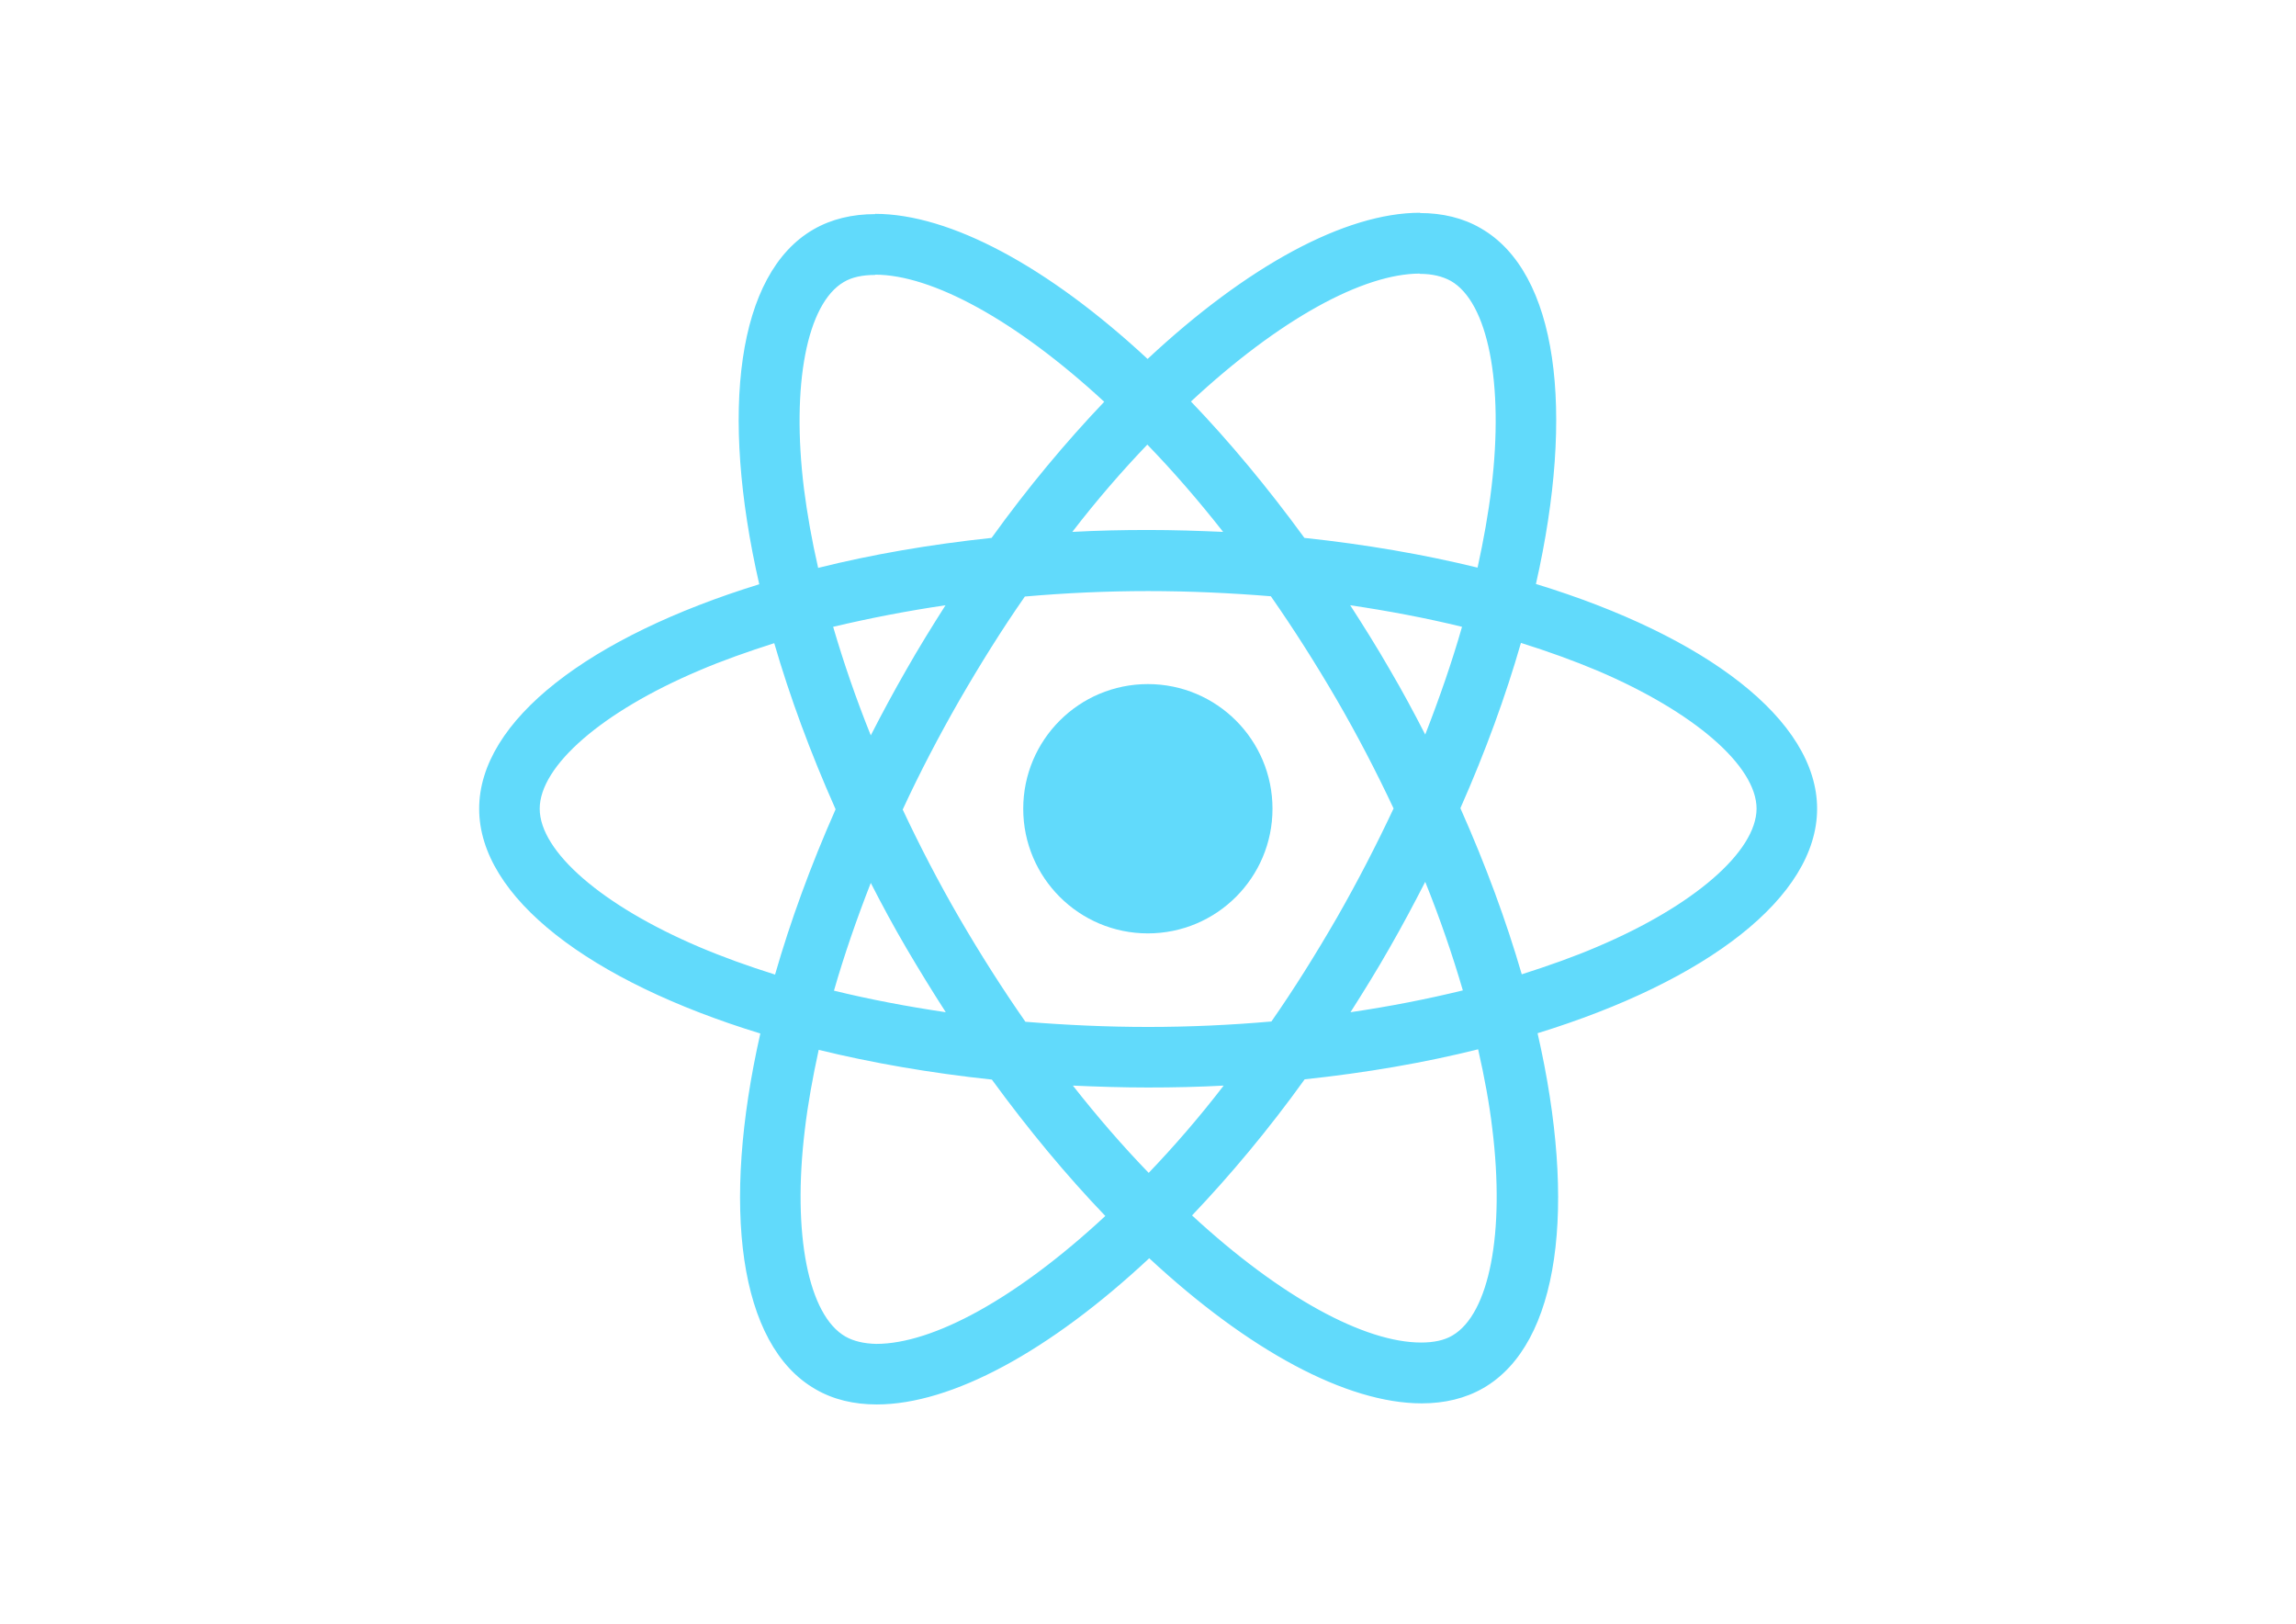
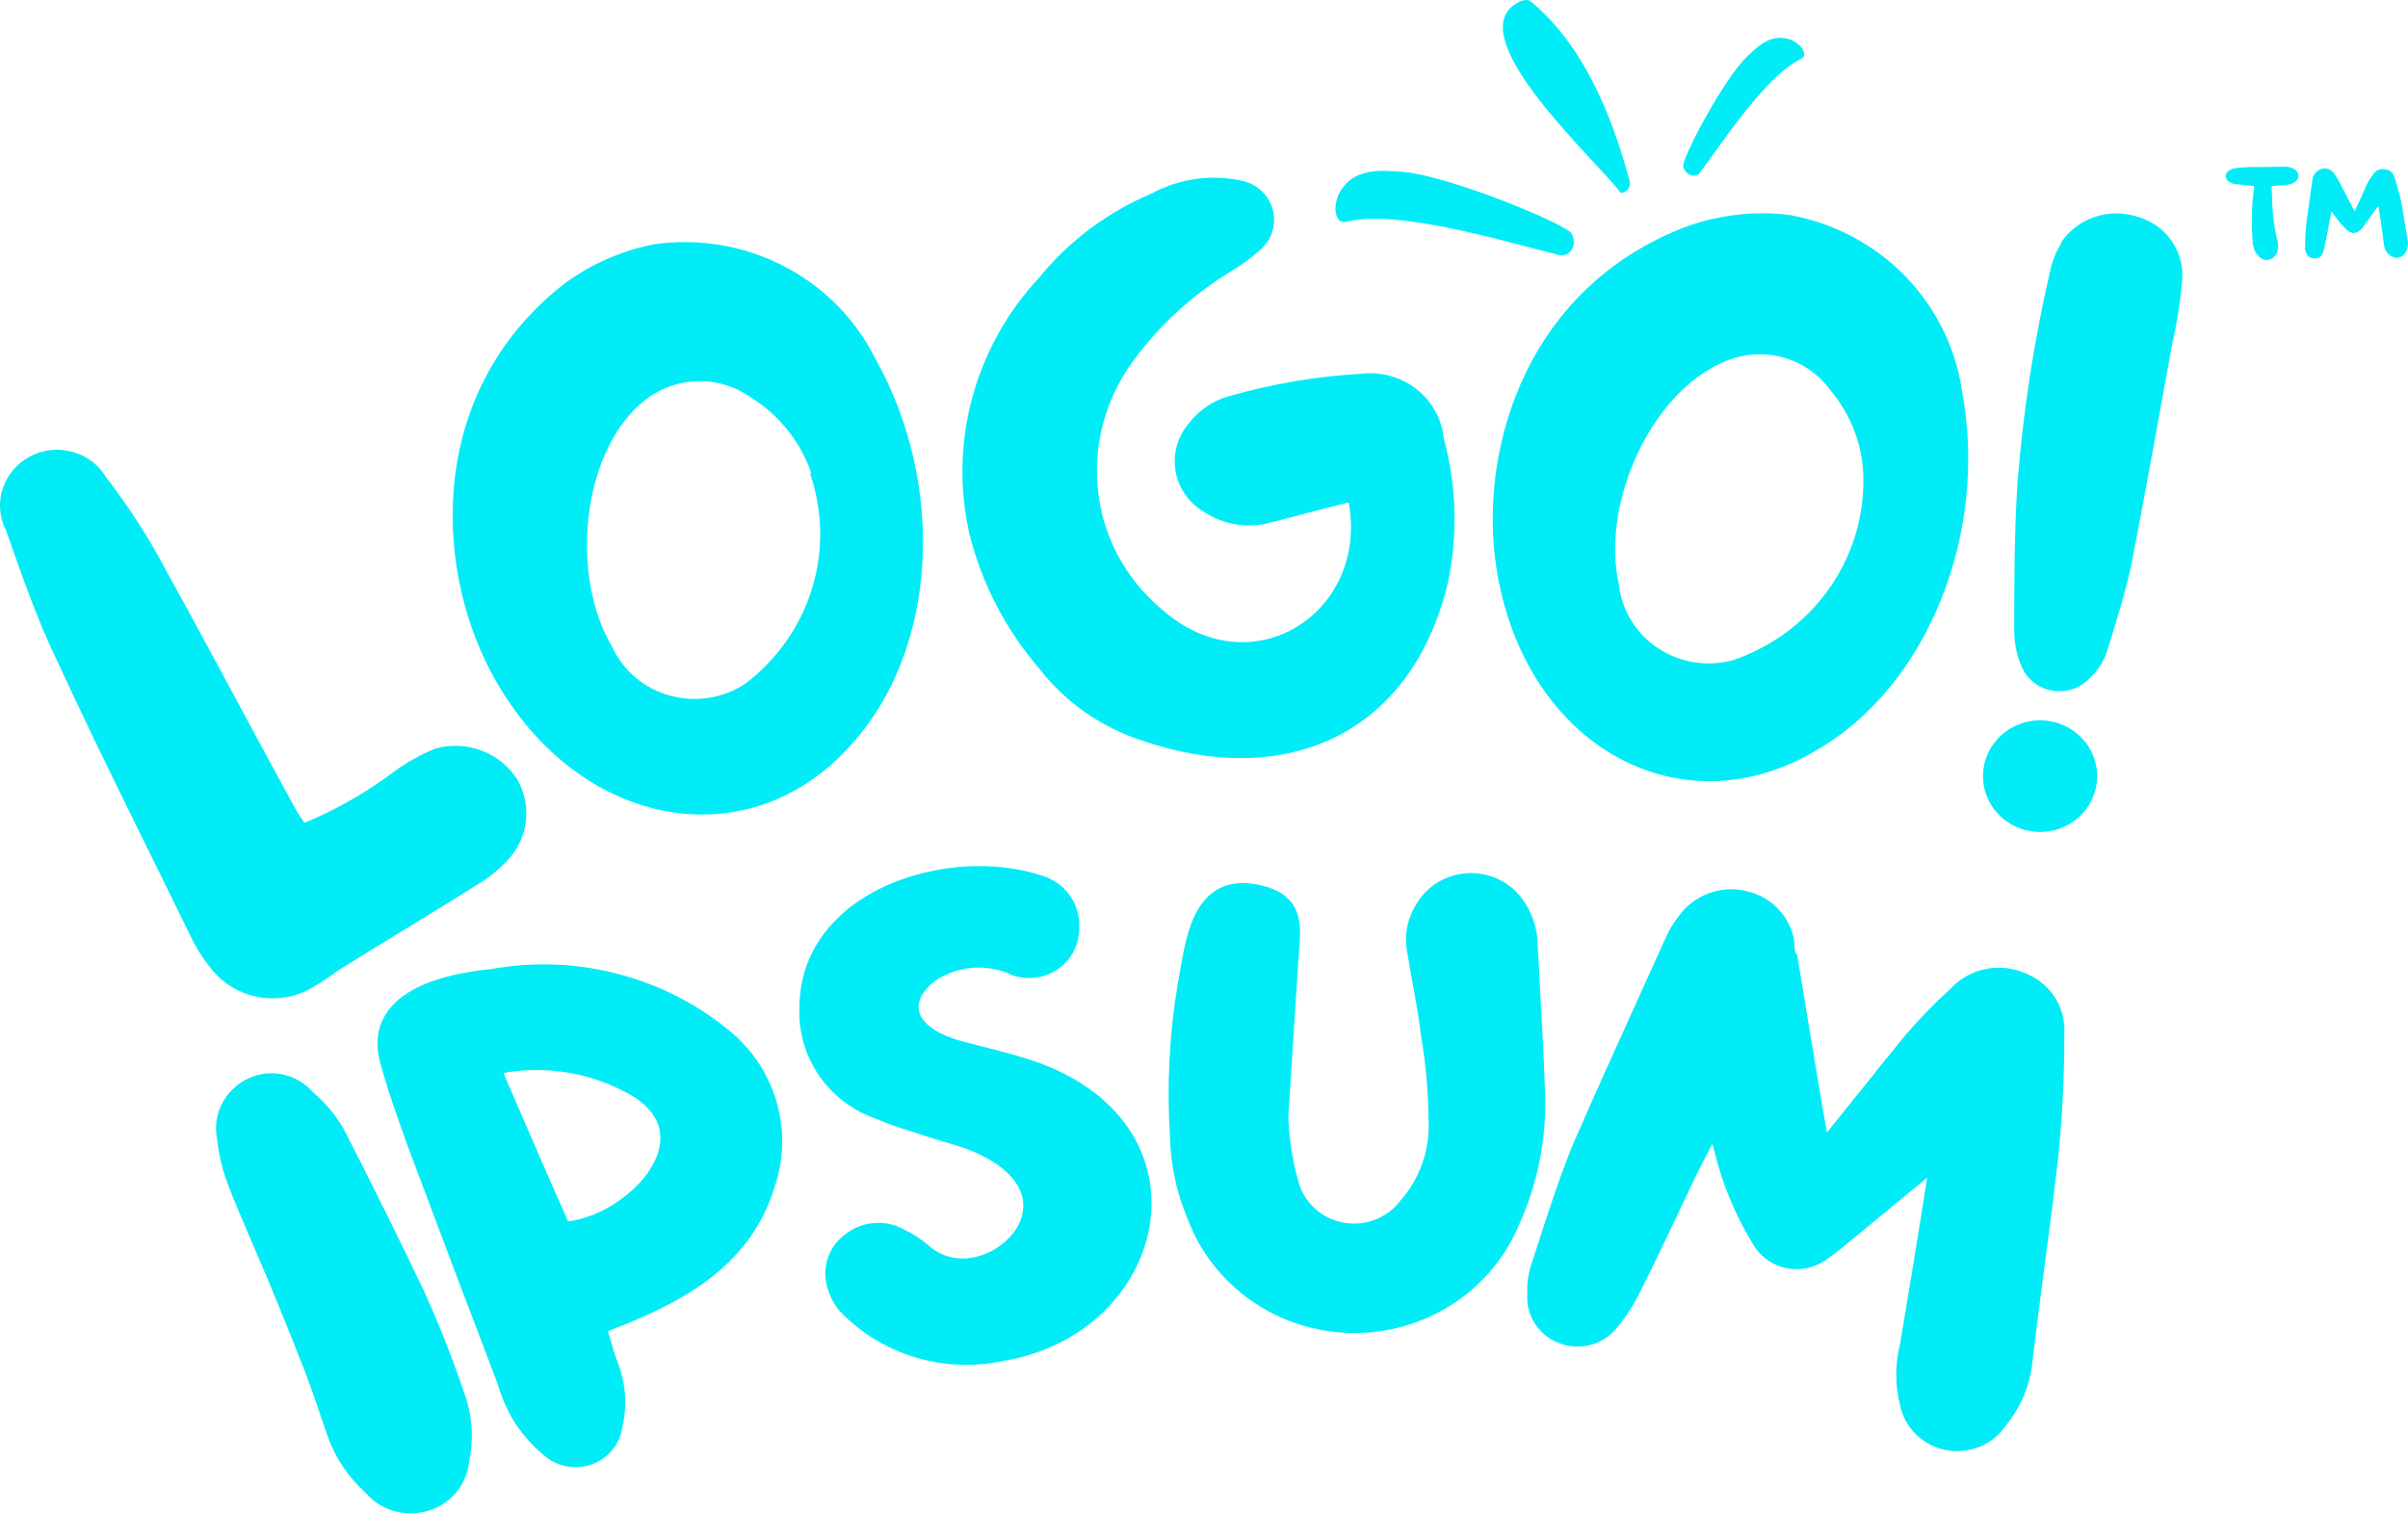
- <svg xmlns="http://www.w3.org/2000/svg" viewBox="0 0 841.9 595.3">
-   <g fill="#61DAFB">
-     <path d="M666.3 296.5c0-32.5-40.7-63.3-103.1-82.4 14.4-63.6 8-114.2-20.2-130.4-6.5-3.8-14.1-5.6-22.4-5.6v22.3c4.6 0 8.3.9 11.4 2.6 13.6 7.8 19.5 37.5 14.9 75.7-1.1 9.4-2.9 19.3-5.1 29.4-19.6-4.8-41-8.5-63.5-10.9-13.5-18.5-27.5-35.3-41.6-50 32.6-30.3 63.2-46.9 84-46.9V78c-27.5 0-63.5 19.6-99.9 53.6-36.4-33.8-72.4-53.2-99.9-53.2v22.3c20.7 0 51.4 16.5 84 46.6-14 14.7-28 31.4-41.3 49.9-22.6 2.4-44 6.1-63.6 11-2.3-10-4-19.7-5.2-29-4.7-38.2 1.1-67.9 14.6-75.8 3-1.8 6.9-2.6 11.5-2.6V78.5c-8.4 0-16 1.8-22.6 5.6-28.1 16.2-34.4 66.7-19.9 130.1-62.2 19.2-102.7 49.9-102.7 82.3 0 32.5 40.7 63.3 103.1 82.4-14.4 63.6-8 114.2 20.2 130.4 6.5 3.8 14.1 5.6 22.5 5.6 27.5 0 63.5-19.6 99.9-53.6 36.4 33.8 72.4 53.2 99.9 53.2 8.4 0 16-1.8 22.6-5.6 28.1-16.2 34.4-66.7 19.9-130.1 62-19.1 102.5-49.9 102.5-82.3zm-130.2-66.7c-3.7 12.9-8.3 26.2-13.5 39.5-4.1-8-8.4-16-13.1-24-4.6-8-9.5-15.8-14.4-23.4 14.2 2.1 27.9 4.7 41 7.9zm-45.8 106.5c-7.8 13.5-15.8 26.3-24.1 38.2-14.9 1.3-30 2-45.2 2-15.1 0-30.2-.7-45-1.9-8.3-11.9-16.4-24.6-24.2-38-7.6-13.1-14.5-26.4-20.8-39.8 6.2-13.4 13.2-26.8 20.7-39.9 7.8-13.5 15.8-26.3 24.1-38.2 14.9-1.3 30-2 45.2-2 15.1 0 30.2.7 45 1.9 8.3 11.9 16.4 24.6 24.2 38 7.6 13.1 14.5 26.4 20.8 39.8-6.3 13.4-13.2 26.8-20.7 39.9zm32.3-13c5.4 13.4 10 26.8 13.8 39.8-13.1 3.2-26.9 5.9-41.2 8 4.9-7.7 9.8-15.6 14.4-23.7 4.6-8 8.9-16.1 13-24.1zM421.2 430c-9.3-9.6-18.6-20.3-27.8-32 9 .4 18.2.7 27.5.7 9.4 0 18.7-.2 27.8-.7-9 11.7-18.3 22.4-27.5 32zm-74.4-58.9c-14.2-2.1-27.9-4.7-41-7.9 3.7-12.9 8.3-26.2 13.5-39.5 4.1 8 8.4 16 13.1 24 4.7 8 9.5 15.8 14.4 23.4zM420.7 163c9.3 9.6 18.6 20.3 27.8 32-9-.4-18.2-.7-27.5-.7-9.4 0-18.7.2-27.8.7 9-11.7 18.3-22.4 27.5-32zm-74 58.9c-4.9 7.7-9.8 15.6-14.4 23.7-4.6 8-8.9 16-13 24-5.4-13.4-10-26.8-13.8-39.8 13.1-3.1 26.9-5.8 41.2-7.9zm-90.5 125.2c-35.4-15.1-58.3-34.9-58.3-50.6 0-15.7 22.9-35.6 58.3-50.6 8.6-3.7 18-7 27.7-10.1 5.7 19.6 13.2 40 22.5 60.9-9.2 20.8-16.6 41.1-22.2 60.6-9.9-3.1-19.3-6.5-28-10.2zM310 490c-13.6-7.8-19.5-37.5-14.9-75.7 1.1-9.4 2.9-19.3 5.1-29.4 19.6 4.8 41 8.5 63.5 10.9 13.5 18.5 27.5 35.3 41.6 50-32.6 30.3-63.2 46.9-84 46.9-4.5-.1-8.3-1-11.3-2.7zm237.2-76.2c4.7 38.2-1.1 67.9-14.6 75.8-3 1.8-6.9 2.6-11.5 2.6-20.7 0-51.4-16.5-84-46.6 14-14.7 28-31.4 41.3-49.9 22.6-2.4 44-6.1 63.6-11 2.3 10.1 4.1 19.8 5.2 29.1zm38.5-66.7c-8.6 3.7-18 7-27.7 10.1-5.7-19.6-13.2-40-22.5-60.9 9.2-20.8 16.6-41.1 22.2-60.6 9.9 3.1 19.3 6.5 28.1 10.2 35.4 15.1 58.3 34.9 58.3 50.6-.1 15.7-23 35.6-58.4 50.6zM320.8 78.4z" />
-     <circle cx="420.9" cy="296.5" r="45.7" />
-     <path d="M520.5 78.1z" />
-   </g>
+ <svg xmlns="http://www.w3.org/2000/svg" id="logo-74" width="70" height="44" viewBox="0 0 70 44" fill="none">
+   <path class="ccustom" d="M65.527 5.409C65.527 5.46 65.527 5.524 65.514 5.562C65.448 6.063 65.448 6.563 65.487 7.076C65.514 7.204 65.54 7.332 65.645 7.435C65.815 7.627 66.078 7.589 66.183 7.358C66.235 7.243 66.235 7.127 66.209 7.012C66.078 6.524 66.052 6.011 66.038 5.511C66.038 5.485 66.038 5.447 66.038 5.409C66.183 5.396 66.314 5.383 66.432 5.383C66.524 5.37 66.603 5.357 66.668 5.319C66.865 5.216 66.865 4.998 66.655 4.895C66.576 4.857 66.471 4.844 66.379 4.844C66.052 4.857 65.724 4.857 65.396 4.857C65.278 4.857 65.159 4.87 65.041 4.883C64.976 4.895 64.897 4.895 64.845 4.934C64.753 4.972 64.7 5.037 64.7 5.126C64.713 5.216 64.753 5.267 64.845 5.306C64.897 5.344 64.963 5.357 65.028 5.357C65.186 5.37 65.356 5.396 65.527 5.409ZM69.134 5.999C69.134 6.011 69.147 6.024 69.147 6.024C69.2 6.37 69.252 6.704 69.292 7.037C69.305 7.153 69.318 7.255 69.397 7.345C69.567 7.563 69.829 7.538 69.948 7.307C70 7.191 70.013 7.076 69.987 6.948C69.908 6.563 69.869 6.178 69.79 5.806C69.738 5.575 69.672 5.357 69.606 5.152C69.567 5.024 69.475 4.934 69.318 4.921C69.16 4.895 69.042 4.972 68.977 5.088C68.898 5.19 68.832 5.293 68.78 5.409C68.688 5.614 68.609 5.819 68.505 6.011C68.491 6.063 68.478 6.101 68.452 6.14C68.439 6.114 68.426 6.101 68.426 6.101C68.255 5.78 68.098 5.46 67.927 5.152C67.901 5.126 67.888 5.101 67.875 5.075C67.796 4.96 67.704 4.895 67.56 4.895C67.429 4.908 67.324 4.985 67.258 5.101C67.232 5.152 67.232 5.19 67.219 5.242C67.166 5.652 67.101 6.063 67.049 6.473C67.022 6.704 67.009 6.935 67.009 7.166C66.996 7.217 67.009 7.281 67.035 7.332C67.062 7.435 67.14 7.499 67.245 7.512C67.376 7.525 67.468 7.486 67.508 7.384C67.547 7.307 67.56 7.243 67.573 7.178C67.626 6.948 67.665 6.73 67.704 6.512C67.731 6.383 67.744 6.281 67.783 6.14C67.809 6.191 67.835 6.229 67.862 6.268C67.98 6.422 68.098 6.576 68.242 6.704C68.386 6.807 68.505 6.794 68.623 6.678C68.649 6.653 68.662 6.64 68.688 6.614C68.806 6.435 68.951 6.255 69.069 6.075C69.095 6.05 69.108 6.024 69.134 5.999Z" fill="#00ecf7" />
+   <path class="ccustom" d="M38.909 5.66C38.818 5.904 38.8 6.08 38.842 6.226C38.889 6.424 39.009 6.489 39.173 6.439C40.714 6.066 44.093 7.124 45.344 7.418C45.639 7.48 45.879 7.108 45.677 6.774C45.383 6.451 42.006 5.067 40.718 4.991C40.213 4.963 39.31 4.837 38.909 5.66Z" fill="#00ecf7" />
+   <path class="ccustom" d="M52.113 1.18C52.278 1.272 52.369 1.361 52.415 1.46C52.482 1.589 52.447 1.679 52.333 1.725C51.315 2.211 49.959 4.303 49.412 5.025C49.28 5.191 48.974 5.094 48.928 4.821C48.937 4.513 50.138 2.242 50.809 1.623C51.072 1.382 51.508 0.908 52.113 1.18Z" fill="#00ecf7" />
+   <path class="ccustom" d="M44.002 0.15C44.2 0.004 44.405 -0.047 44.509 0.048C46.046 1.333 46.861 3.368 47.365 5.231C47.385 5.274 47.386 5.336 47.37 5.401C47.364 5.457 47.323 5.515 47.257 5.561C47.186 5.611 47.126 5.626 47.097 5.583C46.424 4.687 42.577 1.202 44.002 0.15Z" fill="#00ecf7" />
+   <path class="ccustom" d="M11.461 22.428C11.829 22.16 12.23 21.936 12.653 21.763C13.097 21.639 13.569 21.66 13.999 21.822C14.43 21.984 14.794 22.278 15.038 22.661C15.256 23.042 15.342 23.483 15.281 23.916C15.221 24.349 15.019 24.752 14.704 25.062C14.461 25.314 14.184 25.534 13.882 25.715C12.534 26.567 11.175 27.371 9.815 28.222C9.537 28.435 9.242 28.626 8.933 28.793C8.463 29.023 7.925 29.084 7.414 28.967C6.902 28.85 6.448 28.562 6.131 28.152C5.894 27.862 5.693 27.545 5.535 27.208C4.247 24.561 2.911 21.926 1.671 19.233C1.099 18.067 0.634 16.727 0.181 15.432C-0.015 15.056 -0.054 14.62 0.074 14.217C0.202 13.814 0.485 13.476 0.864 13.274C1.243 13.072 1.688 13.022 2.104 13.136C2.519 13.249 2.873 13.517 3.09 13.882C3.757 14.748 4.348 15.669 4.855 16.633C6.143 18.965 7.371 21.297 8.611 23.558C8.683 23.683 8.763 23.804 8.85 23.92C9.783 23.536 10.661 23.035 11.461 22.428Z" fill="#00ecf7" />
+   <path class="ccustom" d="M24.776 21.614C21.831 24.983 16.894 24.132 14.414 19.795C12.649 16.718 12.339 11.634 16.179 8.428C16.999 7.757 17.979 7.3 19.029 7.099C20.316 6.919 21.628 7.141 22.778 7.733C23.928 8.326 24.857 9.259 25.432 10.399C27.531 14.129 27.233 18.886 24.776 21.614ZM23.584 13.756C23.271 12.839 22.643 12.057 21.807 11.541C21.334 11.211 20.759 11.051 20.179 11.087C19.599 11.123 19.05 11.354 18.623 11.739C16.918 13.22 16.56 16.729 17.8 18.816C17.959 19.156 18.191 19.459 18.481 19.702C18.771 19.946 19.112 20.124 19.48 20.225C19.848 20.326 20.234 20.347 20.611 20.287C20.989 20.227 21.348 20.087 21.664 19.877C22.588 19.176 23.266 18.212 23.604 17.117C23.942 16.022 23.922 14.851 23.548 13.768L23.584 13.756Z" fill="#00ecf7" />
+   <path class="ccustom" d="M36.795 15.225C36.494 15.289 36.182 15.292 35.879 15.236C35.576 15.18 35.288 15.066 35.031 14.899C34.806 14.773 34.612 14.6 34.464 14.392C34.316 14.185 34.216 13.947 34.173 13.698C34.13 13.448 34.143 13.192 34.213 12.948C34.283 12.704 34.408 12.479 34.578 12.287C34.874 11.903 35.294 11.628 35.77 11.506C37.013 11.153 38.293 10.938 39.586 10.865C39.87 10.833 40.157 10.856 40.432 10.934C40.707 11.012 40.962 11.143 41.185 11.319C41.407 11.495 41.591 11.712 41.726 11.959C41.861 12.205 41.944 12.475 41.971 12.754C42.343 14.121 42.384 15.554 42.09 16.939C41.017 21.416 37.32 22.955 33.171 21.521C32.006 21.137 30.985 20.423 30.237 19.469C29.241 18.32 28.534 16.958 28.174 15.493C27.883 14.189 27.915 12.835 28.268 11.545C28.62 10.255 29.283 9.067 30.201 8.078C31.073 7.004 32.204 6.159 33.493 5.618C34.307 5.18 35.26 5.055 36.164 5.269C36.369 5.324 36.555 5.432 36.703 5.582C36.85 5.731 36.955 5.917 37.005 6.119C37.055 6.321 37.048 6.533 36.986 6.732C36.924 6.931 36.809 7.11 36.653 7.251C36.355 7.514 36.031 7.749 35.687 7.95C34.627 8.61 33.704 9.461 32.968 10.457C32.485 11.101 32.153 11.841 31.994 12.625C31.836 13.408 31.855 14.216 32.05 14.992C32.32 16.05 32.92 16.999 33.767 17.709C36.39 20.04 39.8 17.79 39.204 14.607C38.334 14.817 37.571 15.039 36.795 15.225Z" fill="#00ecf7" />
+   <path class="ccustom" d="M52.822 21.801C48.946 24.133 44.535 21.801 43.569 16.904C42.865 13.406 44.201 8.51 48.875 6.644C49.869 6.256 50.948 6.12 52.011 6.248C53.288 6.477 54.459 7.091 55.36 8.005C56.26 8.919 56.845 10.087 57.031 11.343C57.818 15.505 56.029 19.947 52.822 21.801ZM54.169 13.954C54.168 12.986 53.818 12.049 53.179 11.308C52.838 10.85 52.345 10.521 51.784 10.379C51.223 10.236 50.629 10.289 50.103 10.527C48.004 11.413 46.526 14.631 47.062 16.997C47.103 17.369 47.227 17.727 47.424 18.047C47.621 18.367 47.888 18.641 48.205 18.849C48.522 19.058 48.881 19.197 49.258 19.256C49.636 19.314 50.022 19.291 50.389 19.189C51.498 18.81 52.459 18.102 53.137 17.164C53.814 16.225 54.175 15.103 54.169 13.954Z" fill="#00ecf7" />
+   <path class="ccustom" d="M60.95 22.78C60.891 23.207 60.662 23.593 60.312 23.855C59.962 24.116 59.52 24.23 59.084 24.173C58.647 24.116 58.252 23.892 57.985 23.549C57.718 23.207 57.6 22.775 57.659 22.349C57.717 21.922 57.947 21.535 58.297 21.274C58.647 21.013 59.089 20.898 59.525 20.956C59.961 21.013 60.357 21.237 60.624 21.579C60.891 21.921 61.008 22.353 60.95 22.78ZM59.913 7.052C60.139 6.714 60.472 6.456 60.861 6.317C61.25 6.179 61.674 6.167 62.071 6.283C62.474 6.382 62.83 6.613 63.08 6.937C63.329 7.262 63.457 7.661 63.442 8.067C63.389 8.718 63.29 9.365 63.144 10.002C62.751 12.159 62.369 14.316 61.952 16.449C61.761 17.3 61.51 18.117 61.236 18.979C61.141 19.249 60.981 19.493 60.771 19.691C60.64 19.839 60.474 19.953 60.286 20.022C60.098 20.091 59.895 20.113 59.697 20.085C59.498 20.057 59.31 19.981 59.15 19.863C58.99 19.745 58.862 19.589 58.78 19.411C58.638 19.09 58.561 18.746 58.553 18.396C58.553 16.951 58.553 15.493 58.649 14.036C58.811 11.956 59.13 9.891 59.602 7.857C59.658 7.584 59.763 7.324 59.913 7.087V7.052Z" fill="#00ecf7" />
+   <path class="ccustom" fill-rule="evenodd" clip-rule="evenodd" d="M6.423 32.149C6.282 32.456 6.244 32.799 6.313 33.128C6.358 33.563 6.459 33.99 6.612 34.401C6.803 34.904 7.017 35.401 7.28 36.014C7.341 36.155 7.404 36.302 7.47 36.457C7.826 37.287 8.272 38.348 8.867 39.884C9.035 40.32 9.184 40.76 9.335 41.203C9.396 41.381 9.457 41.561 9.519 41.741C9.743 42.38 10.129 42.955 10.639 43.41C10.856 43.661 11.144 43.843 11.467 43.934C11.796 44.027 12.145 44.021 12.471 43.917C12.796 43.813 13.082 43.616 13.291 43.351C13.496 43.091 13.618 42.778 13.642 42.45C13.775 41.813 13.729 41.152 13.51 40.538C13.162 39.517 12.766 38.496 12.309 37.496L12.307 37.492C11.555 35.928 10.791 34.375 9.99 32.822L9.984 32.811C9.75 32.406 9.446 32.045 9.085 31.742C8.85 31.472 8.527 31.29 8.17 31.227C7.805 31.163 7.429 31.227 7.109 31.409C6.806 31.578 6.566 31.837 6.423 32.149Z" fill="#00ecf7" />
+   <path class="ccustom" fill-rule="evenodd" clip-rule="evenodd" d="M17.906 28.299C16.727 28 15.496 27.957 14.298 28.171C13.371 28.261 12.458 28.47 11.825 28.884C11.503 29.095 11.242 29.366 11.097 29.71C10.951 30.056 10.933 30.452 11.052 30.893C11.27 31.701 11.553 32.486 11.835 33.269L11.881 33.396L11.882 33.399C12.732 35.673 13.589 37.94 14.454 40.199C14.555 40.555 14.698 40.898 14.88 41.222L14.883 41.228C15.123 41.63 15.431 41.99 15.793 42.292C15.975 42.459 16.199 42.574 16.442 42.625C16.687 42.677 16.943 42.662 17.18 42.581C17.417 42.501 17.628 42.359 17.788 42.169C17.945 41.983 18.049 41.759 18.086 41.521C18.243 40.872 18.193 40.193 17.943 39.573C17.865 39.365 17.803 39.152 17.739 38.927C17.718 38.853 17.696 38.776 17.673 38.699C19.653 37.942 21.761 36.924 22.502 34.556C22.792 33.738 22.816 32.852 22.571 32.019C22.326 31.186 21.822 30.447 21.13 29.905C20.188 29.146 19.087 28.598 17.906 28.299ZM14.638 31.203C14.677 31.192 14.716 31.182 14.756 31.172C16.045 30.974 17.365 31.238 18.471 31.916C18.958 32.247 19.158 32.616 19.192 32.97C19.228 33.335 19.092 33.73 18.82 34.111C18.304 34.828 17.364 35.403 16.515 35.51C15.896 34.117 15.268 32.666 14.638 31.203Z" fill="#00ecf7" />
+   <path class="ccustom" d="M25.765 25.747C27.168 25.113 28.907 25.004 30.268 25.45C30.611 25.547 30.908 25.758 31.109 26.047C31.309 26.334 31.401 26.679 31.37 27.024C31.368 27.249 31.312 27.469 31.206 27.668C31.098 27.871 30.942 28.045 30.751 28.176C30.56 28.307 30.339 28.392 30.108 28.422C29.876 28.452 29.64 28.427 29.421 28.349L29.404 28.343L29.388 28.335C29.276 28.278 29.157 28.235 29.033 28.206L29.025 28.205C28.068 27.956 27.165 28.368 26.835 28.874C26.678 29.115 26.659 29.359 26.79 29.581C26.93 29.818 27.274 30.084 27.97 30.274C28.162 30.325 28.358 30.375 28.557 30.425C29.108 30.565 29.68 30.71 30.233 30.91L30.235 30.911C32.788 31.861 33.739 33.827 33.413 35.677C33.091 37.507 31.529 39.171 29.179 39.564C28.324 39.749 27.434 39.713 26.598 39.459C25.759 39.205 25.003 38.74 24.405 38.111L24.39 38.095C24.201 37.858 24.074 37.58 24.017 37.284C23.966 37.018 23.993 36.742 24.096 36.49C24.198 36.24 24.372 36.023 24.595 35.865C24.831 35.686 25.116 35.579 25.414 35.557C25.71 35.534 26.008 35.597 26.268 35.738C26.529 35.861 26.771 36.018 26.988 36.205L26.992 36.208C27.377 36.552 27.842 36.641 28.288 36.558C28.741 36.474 29.167 36.212 29.441 35.865C29.713 35.52 29.822 35.109 29.692 34.711C29.562 34.31 29.17 33.861 28.308 33.485C28.083 33.391 27.85 33.316 27.607 33.243C27.541 33.223 27.475 33.203 27.407 33.183C27.228 33.13 27.043 33.075 26.862 33.014C26.737 32.973 26.613 32.933 26.49 32.894C26.155 32.788 25.829 32.684 25.514 32.544C24.83 32.316 24.239 31.879 23.829 31.297C23.417 30.712 23.21 30.013 23.238 29.304C23.24 27.575 24.353 26.385 25.765 25.747Z" fill="#00ecf7" />
+   <path class="ccustom" d="M43.562 25.563C43.29 25.433 42.989 25.372 42.686 25.384C42.383 25.396 42.089 25.481 41.828 25.633C41.57 25.783 41.353 25.994 41.198 26.246C41.056 26.458 40.957 26.696 40.908 26.945C40.859 27.194 40.86 27.45 40.911 27.699C40.962 28.018 41.018 28.329 41.074 28.635C41.166 29.142 41.255 29.637 41.314 30.142L41.316 30.155C41.45 30.948 41.521 31.749 41.527 32.552L41.528 32.563C41.574 33.431 41.271 34.281 40.686 34.934L40.677 34.945C40.486 35.184 40.231 35.366 39.941 35.472C39.651 35.577 39.336 35.601 39.032 35.541C38.728 35.482 38.448 35.341 38.221 35.134C37.995 34.928 37.832 34.663 37.75 34.37C37.576 33.755 37.475 33.121 37.45 32.483L37.747 27.857C37.752 27.797 37.757 27.735 37.762 27.672C37.773 27.531 37.785 27.388 37.789 27.255C37.796 27.058 37.79 26.856 37.743 26.665C37.696 26.47 37.605 26.284 37.443 26.126C37.283 25.969 37.067 25.853 36.795 25.775C36.304 25.636 35.888 25.64 35.542 25.784C35.195 25.927 34.958 26.194 34.79 26.502C34.623 26.808 34.516 27.17 34.435 27.532C34.375 27.801 34.327 28.083 34.281 28.352C34.265 28.445 34.249 28.535 34.234 28.624L34.233 28.626C33.988 30.1 33.914 31.596 34.015 33.086C34.034 33.891 34.206 34.686 34.522 35.429C34.878 36.389 35.524 37.221 36.374 37.814C37.225 38.409 38.241 38.736 39.288 38.754C40.334 38.771 41.361 38.477 42.232 37.911C43.102 37.346 43.777 36.535 44.166 35.588C44.711 34.38 44.967 33.067 44.914 31.748C44.882 30.785 44.828 29.815 44.775 28.85C44.749 28.376 44.723 27.904 44.699 27.434C44.688 26.963 44.529 26.507 44.244 26.127C44.068 25.887 43.834 25.693 43.562 25.563Z" fill="#00ecf7" />
+   <path class="ccustom" d="M53.196 32.817C53.169 32.852 53.139 32.887 53.109 32.924C52.888 31.675 52.682 30.427 52.477 29.177C52.403 28.728 52.329 28.277 52.255 27.828L52.246 27.778L52.219 27.735C52.168 27.653 52.163 27.573 52.163 27.403V27.383L52.16 27.364C52.104 27.012 51.941 26.684 51.692 26.424C51.444 26.165 51.122 25.984 50.768 25.906C50.414 25.82 50.043 25.839 49.7 25.96C49.358 26.08 49.06 26.296 48.843 26.581C48.662 26.8 48.514 27.043 48.404 27.302C48.152 27.86 47.898 28.42 47.644 28.981L47.639 28.991C47.004 30.392 46.365 31.803 45.744 33.225L45.742 33.229C45.361 34.151 45.047 35.123 44.733 36.091C44.67 36.284 44.608 36.478 44.545 36.67C44.432 36.976 44.382 37.3 44.399 37.625C44.379 37.916 44.45 38.205 44.603 38.455C44.759 38.71 44.994 38.911 45.273 39.029C45.569 39.156 45.899 39.183 46.213 39.105C46.525 39.028 46.803 38.852 47.002 38.604C47.256 38.298 47.474 37.965 47.652 37.612C48.178 36.56 48.681 35.496 49.181 34.436C49.375 34.026 49.563 33.659 49.777 33.259C49.792 33.308 49.807 33.356 49.822 33.404C50.046 34.37 50.425 35.295 50.944 36.145C51.042 36.325 51.179 36.482 51.345 36.606C51.513 36.732 51.707 36.82 51.913 36.864C52.119 36.909 52.333 36.909 52.54 36.865C52.746 36.821 52.94 36.733 53.108 36.608L53.441 36.364L56.023 34.238L55.871 35.189C55.661 36.497 55.453 37.794 55.232 39.091C55.087 39.666 55.088 40.267 55.233 40.842C55.295 41.165 55.455 41.463 55.692 41.697C55.931 41.933 56.237 42.094 56.57 42.158C56.903 42.222 57.248 42.186 57.561 42.056C57.868 41.928 58.13 41.713 58.313 41.44C58.739 40.923 59.004 40.298 59.077 39.638C59.187 38.706 59.31 37.762 59.434 36.818C59.577 35.73 59.72 34.642 59.84 33.575L59.84 33.572C59.956 32.404 60.013 31.231 60.009 30.058C60.034 29.687 59.94 29.318 59.739 29.002C59.537 28.685 59.238 28.439 58.884 28.298C58.517 28.135 58.105 28.091 57.71 28.174C57.318 28.256 56.963 28.458 56.696 28.751C56.22 29.181 55.773 29.642 55.359 30.13L55.356 30.134C54.904 30.685 54.454 31.247 54.008 31.806C53.736 32.145 53.465 32.484 53.196 32.817Z" fill="#00ecf7" />
</svg>
